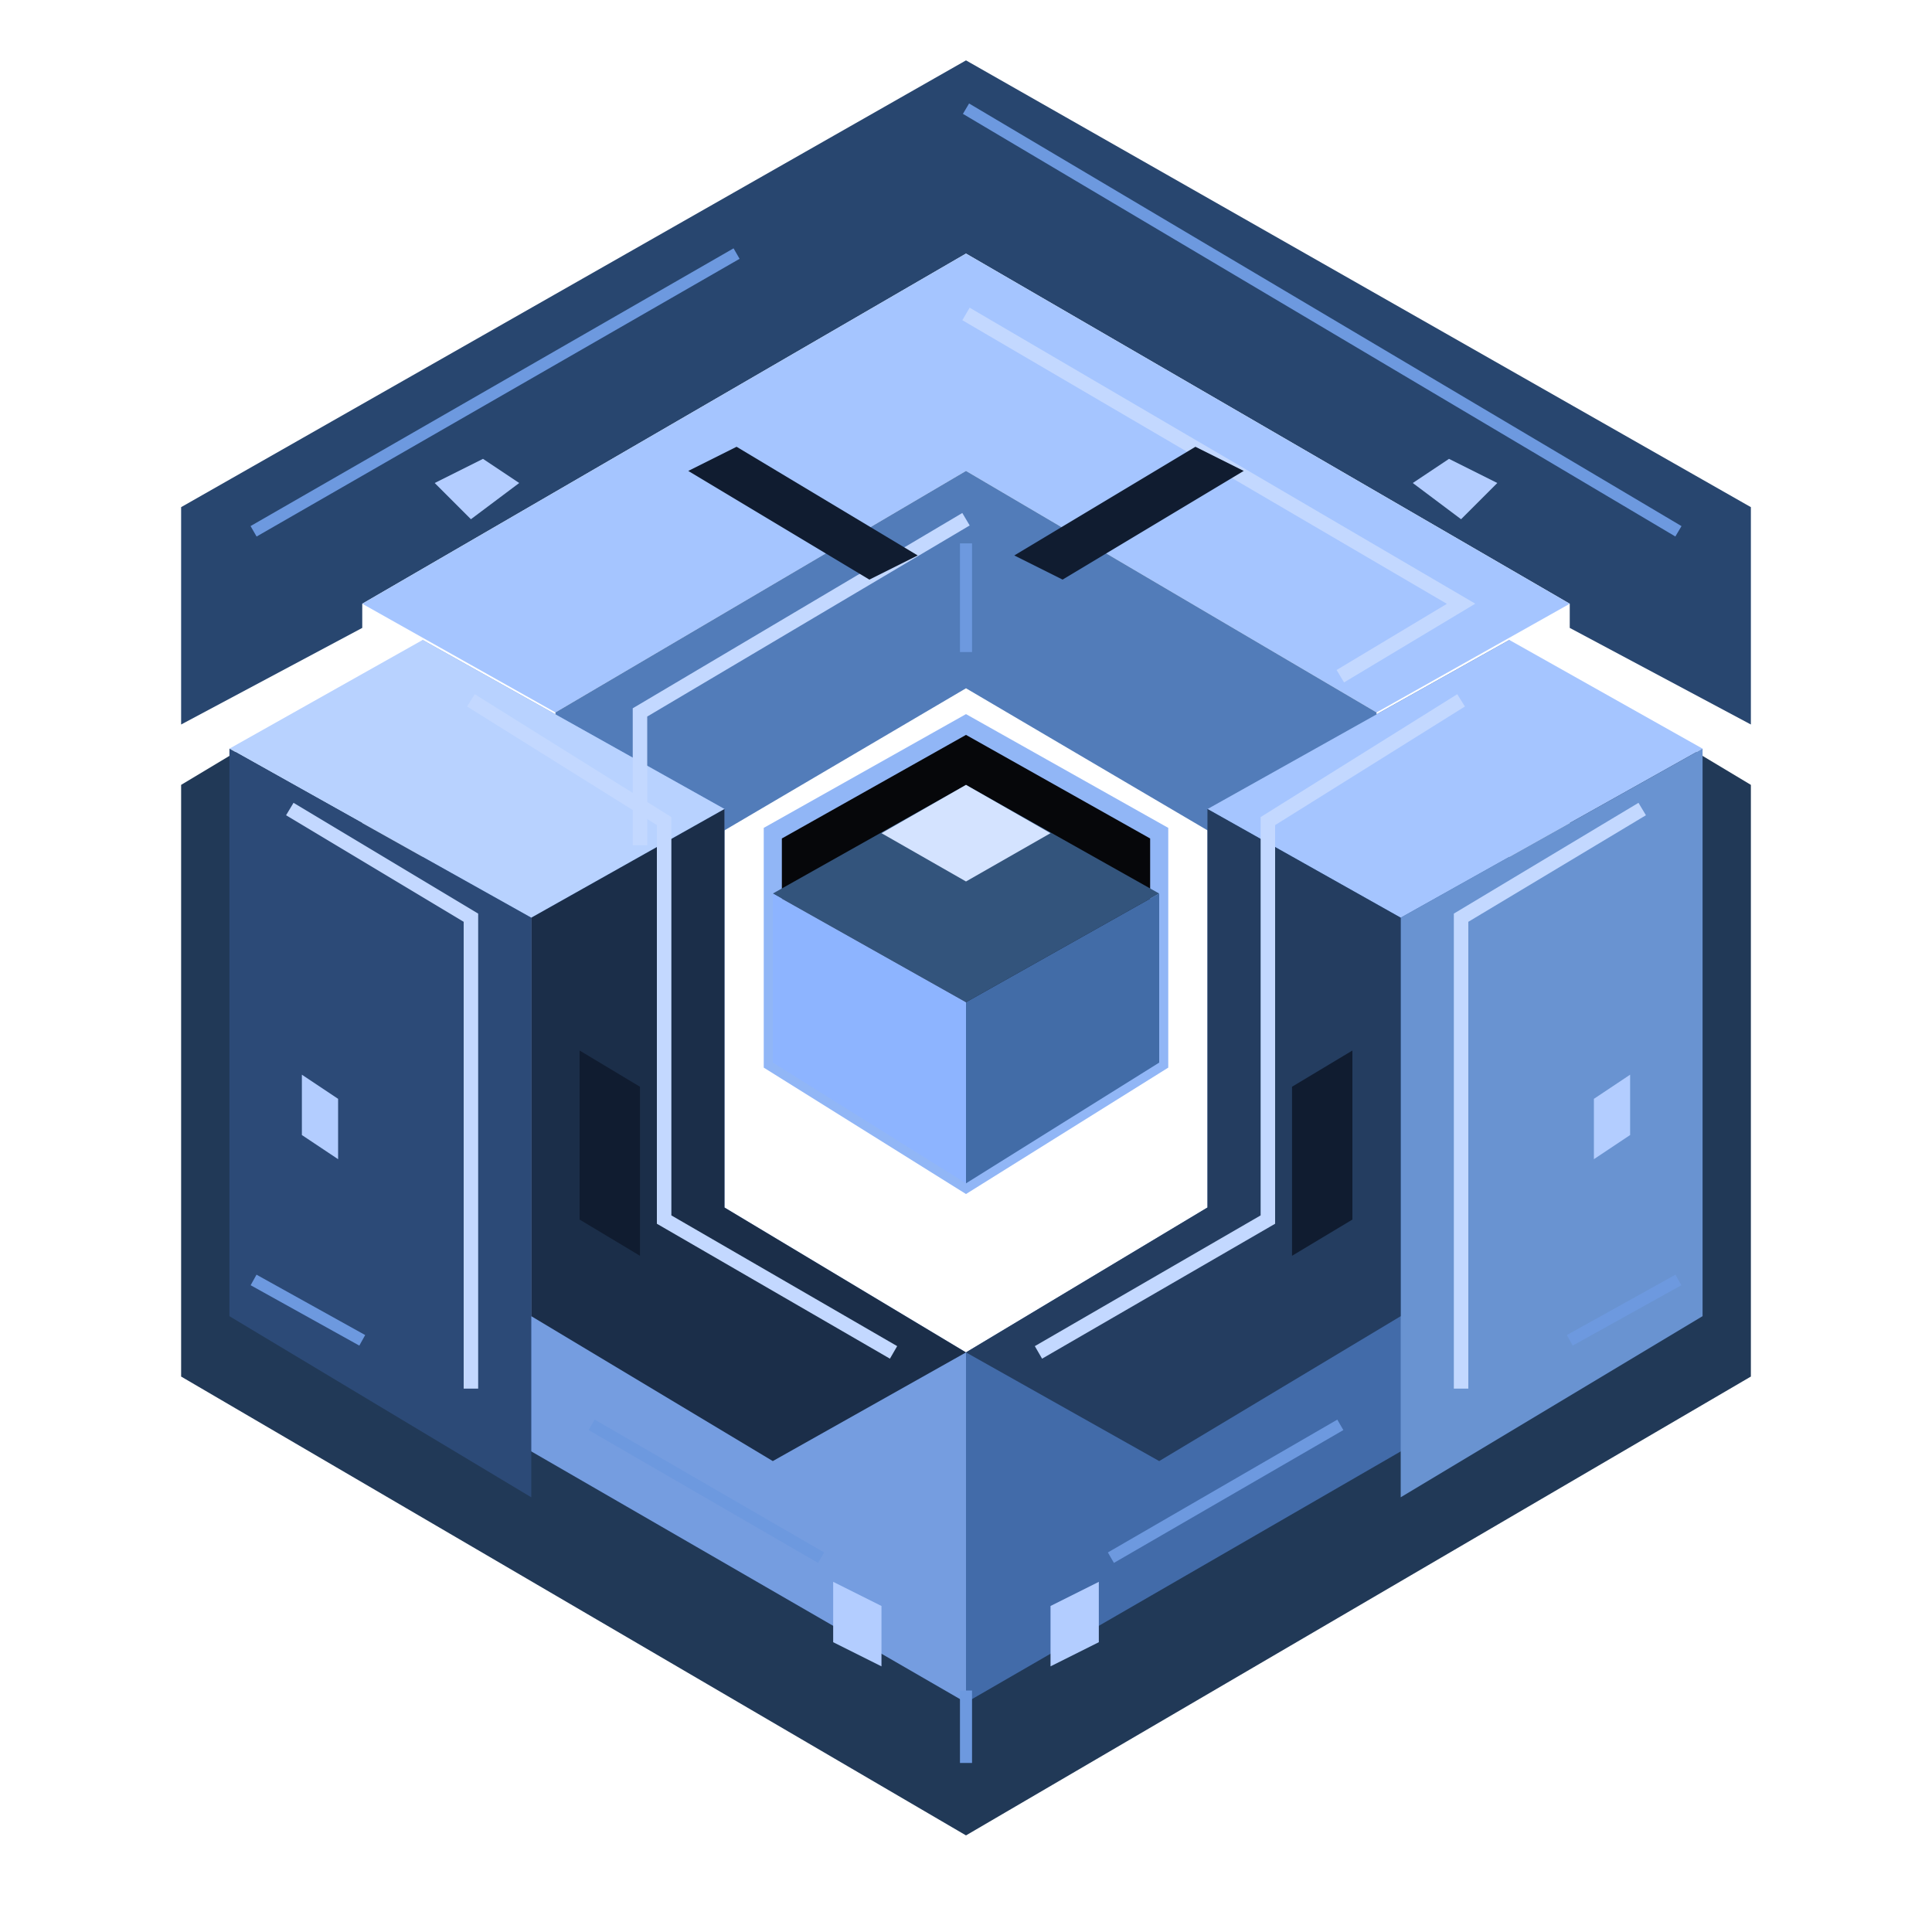
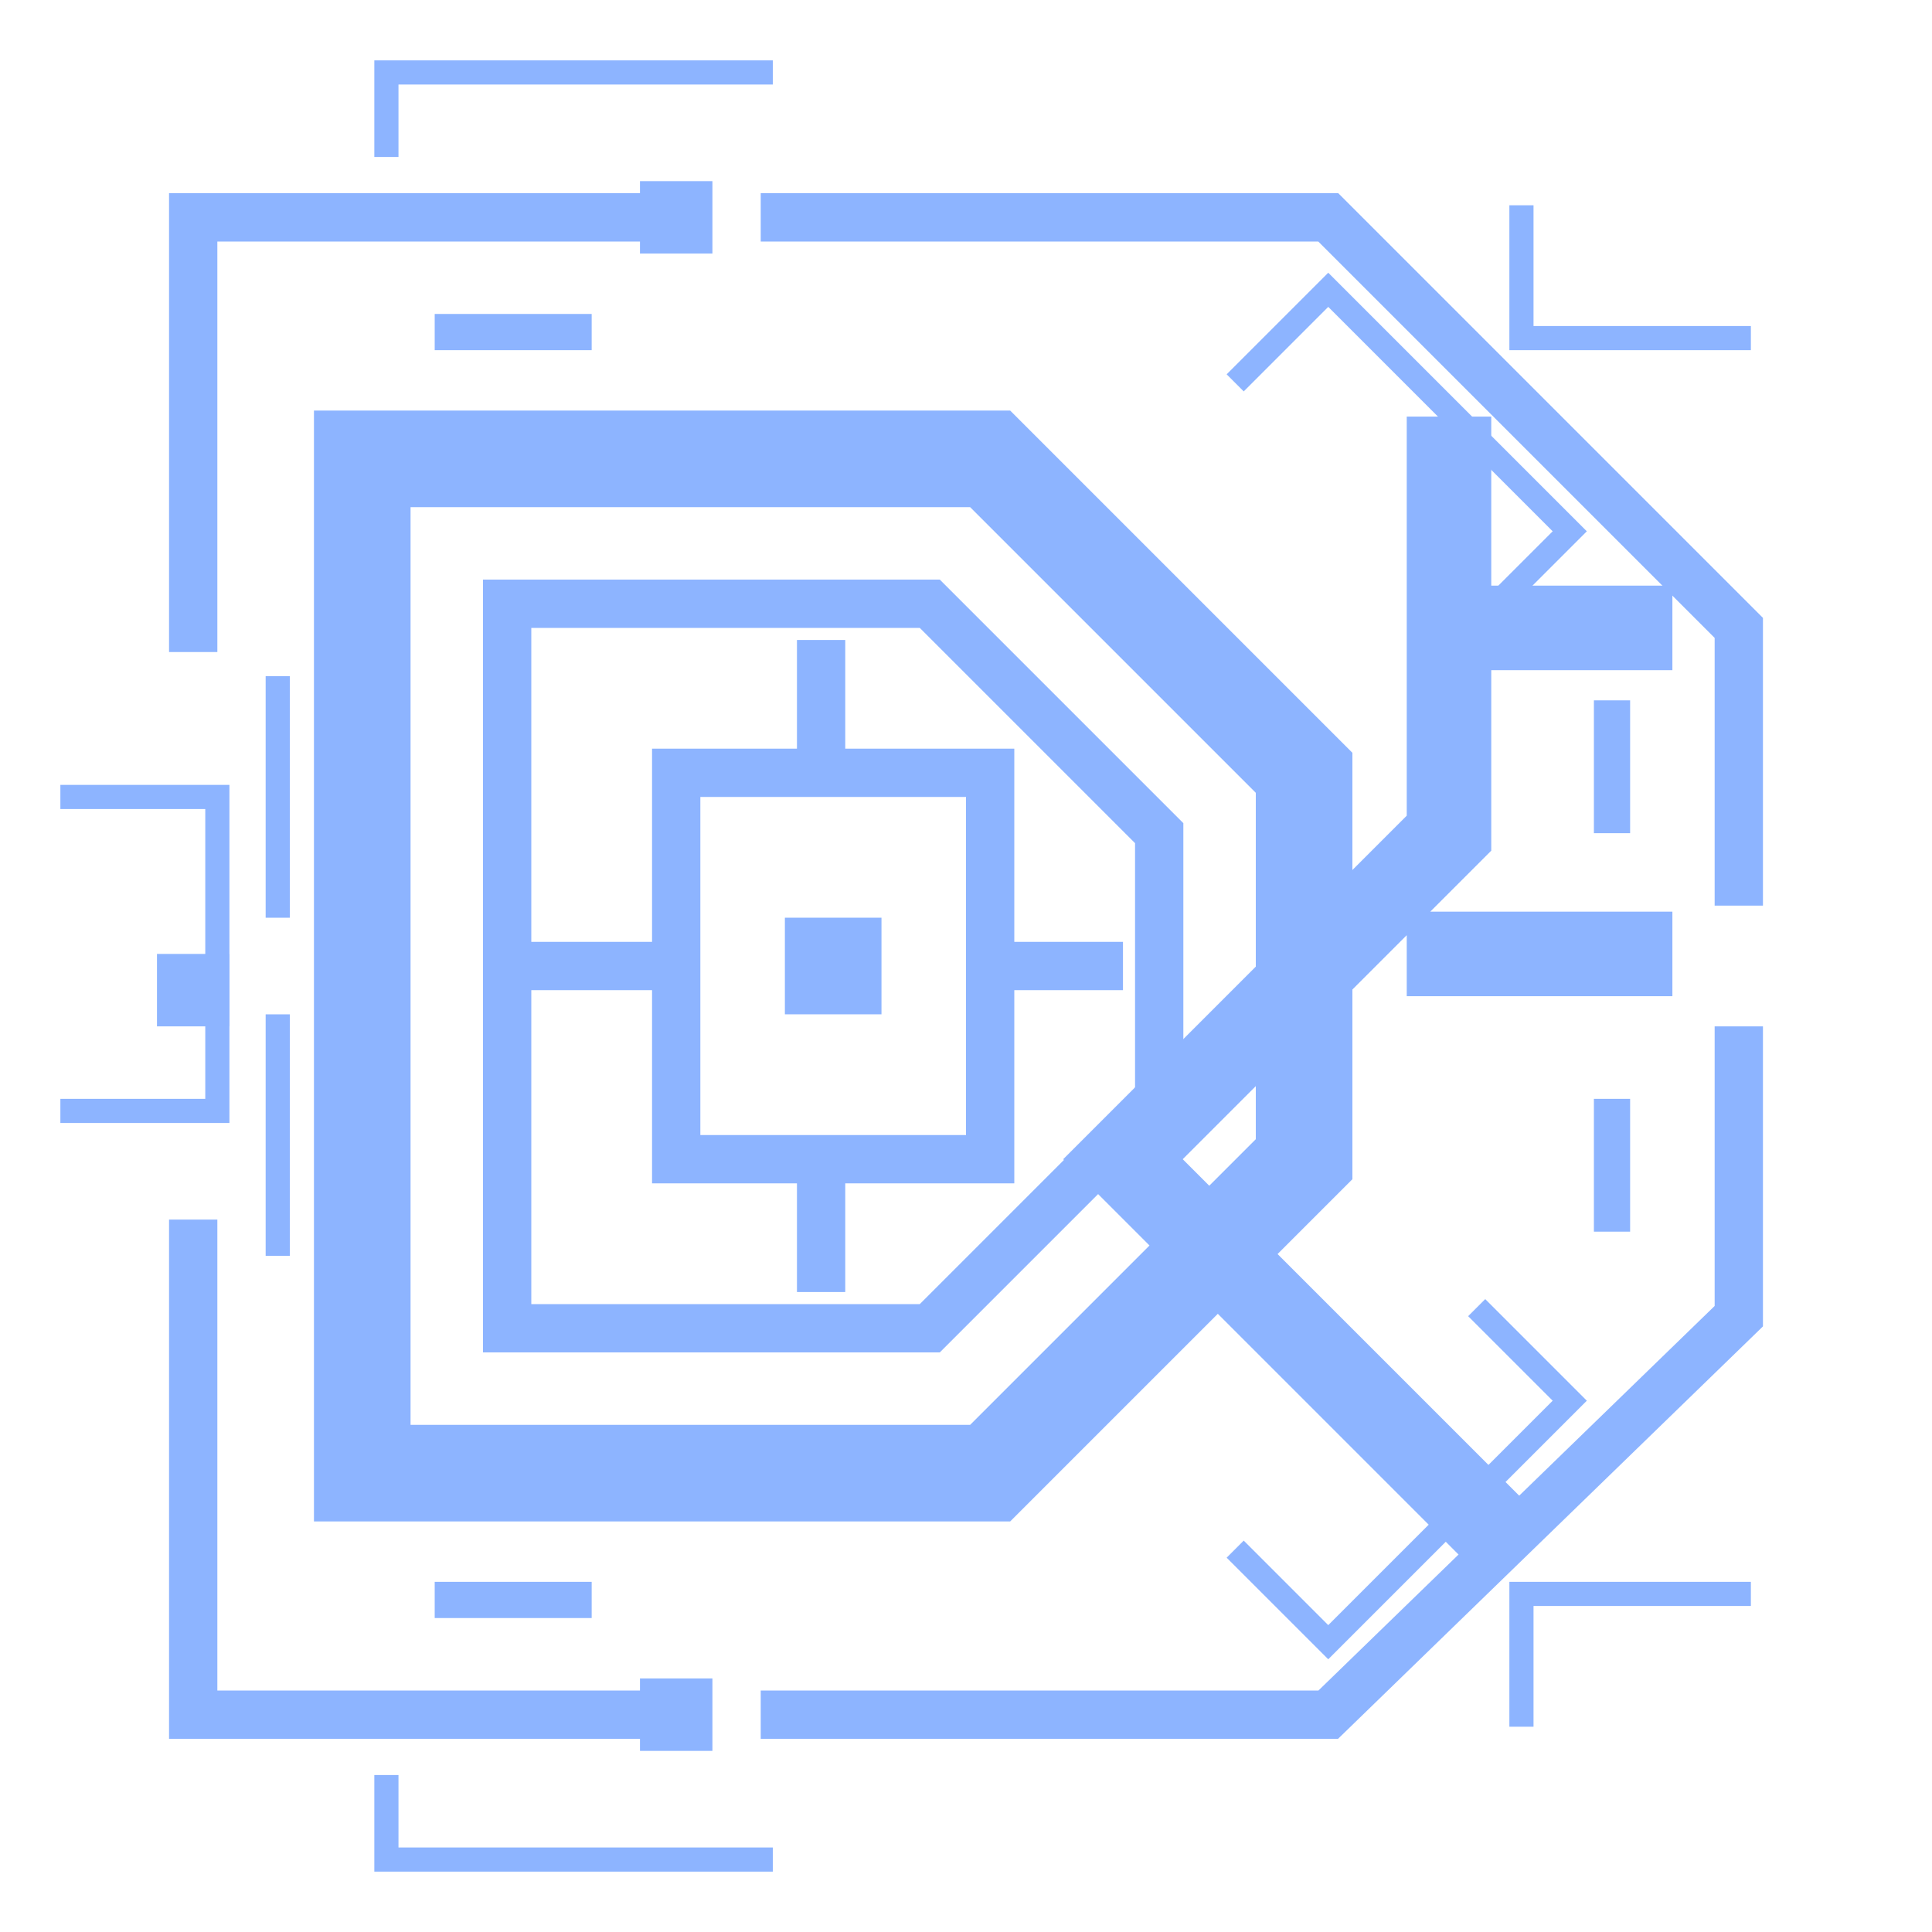
- <svg xmlns="http://www.w3.org/2000/svg" viewBox="0 0 160 160" role="img" aria-label="DigiRust geometric emblem">
-   <g stroke-linejoin="miter">
-     <path d="M80 5 145 42v18l-15-8V50L80 21 30 50v2l-15 8V42Z" fill="#28466f" />
-     <path d="M15 65 30 56v49l50 29 50-29V56l15 9v49l-65 38-65-38Z" fill="#213957" />
-     <path d="m80 21 50 29-16 9-34-20-34 20-16-9Z" fill="#a5c5ff" />
-     <path d="m80 39 34 20v18L80 57 46 77V59Z" fill="#527cb9" />
-     <path d="m35 53 25 14v33l20 12v29L35 115Z" fill="#759de0" />
-     <path d="m35 53 25 14-16 9-25-14Z" fill="#b8d2ff" />
-     <path d="m19 62 25 14v48l-25-15Z" fill="#2c4a77" />
-     <path d="m60 100 20 12-16 9-20-12V76l16-9Z" fill="#1b2e49" />
-     <path d="m125 53-25 14v33l-20 12v29l45-26Z" fill="#426ba9" />
-     <path d="m125 53-25 14 16 9 25-14Z" fill="#a5c5ff" />
-     <path d="m141 62-25 14v48l25-15Z" fill="#6993d1" />
-     <path d="m100 100-20 12 16 9 20-12V76l-16-9Z" fill="#243d60" />
-     <path d="m80 60 16 9v19l-16 10-16-10V69Z" fill="#06070a" stroke="#91b6f6" stroke-width="1.5" />
-     <path d="m64 74 16-9 16 9-16 9Z" fill="#33547c" />
-     <path d="m64 74 16 9v15L64 88Z" fill="#8db4ff" />
-     <path d="m96 74-16 9v15l16-10Z" fill="#426ca7" />
-     <path d="m80 65 7 4-7 4-7-4Z" fill="#d4e3ff" />
-     <g fill="none" stroke="#c3d8ff" stroke-width="1.2">
-       <path d="m80 26 41 24-10 6M80 43l-27 16v11M24 67l15 9v39M39 58l16 10v33l19 11M121 58l-16 10v33l-19 11M136 67l-15 9v39" />
-     </g>
-     <g fill="none" stroke="#6d99df" stroke-width="1">
-       <path d="M80 9 139 44M21 44l40-23M21 106l9 5M130 111l9-5M80 140v6M80 45v9M49 118l19 11M92 129l19-11" />
-     </g>
-     <g fill="#b3cdff">
-       <path d="m36 40 4-2 3 2-4 3Zm81 0 3-2 4 2-3 3ZM25 89l3 2v5l-3-2Zm107 2 3-2v5l-3 2ZM69 131l4 2v5l-4-2Zm18 2 4-2v5l-4 2Z" />
-     </g>
-     <g fill="#101c30">
-       <path d="m57 39 4-2 15 9-4 2Zm27 7 15-9 4 2-15 9ZM48 87l5 3v14l-5-3Zm59 3 5-3v14l-5 3Z" />
-     </g>
+ <svg xmlns="http://www.w3.org/2000/svg" viewBox="0 0 160 160" role="img" aria-label="DigiRust flat geometric emblem">
+   <g fill="none" stroke="#8db4ff" stroke-linejoin="miter" stroke-linecap="square">
+     <path stroke-width="4" d="M16 52V18h39M65 18h45l34 34v21M144 87v22l-34 33H65M55 142H16v-39" />
+     <path stroke-width="8" d="M30 38h52l26 26v32l-26 26H30V38Z" />
+     <path stroke-width="4" d="M42 50h35l19 19v22l-19 19H42V50Z" />
+     <path stroke-width="7" d="M120 38v31l-27 27 30 30M120 79h15M120 52h15" />
+     <path stroke-width="4" d="M56 64h26v32H56V64ZM68 64v-9M68 96v9M56 80H45M82 80h9" />
+     <path stroke-width="2" d="M6 66h12v26H6M126 18v10h18M126 142v-10h18M32 12v-6h31M32 148v6h31" />
+     <path stroke-width="2" d="M103 31l7-7 20 20-7 7M103 129l7 7 20-20-7-7M23 57v18M23 85v18" />
+   </g>
+   <g fill="#8db4ff">
+     <path d="M13 79h6v6h-6ZM53 15h6v6h-6ZM53 139h6v6h-6ZM117 76h6v6h-6ZM65 76h8v8h-8Z" />
+     <path d="M36 26h13v3H36ZM36 131h13v3H36ZM132 58h3v11h-3ZM132 91h3v11h-3Z" />
  </g>
</svg>
